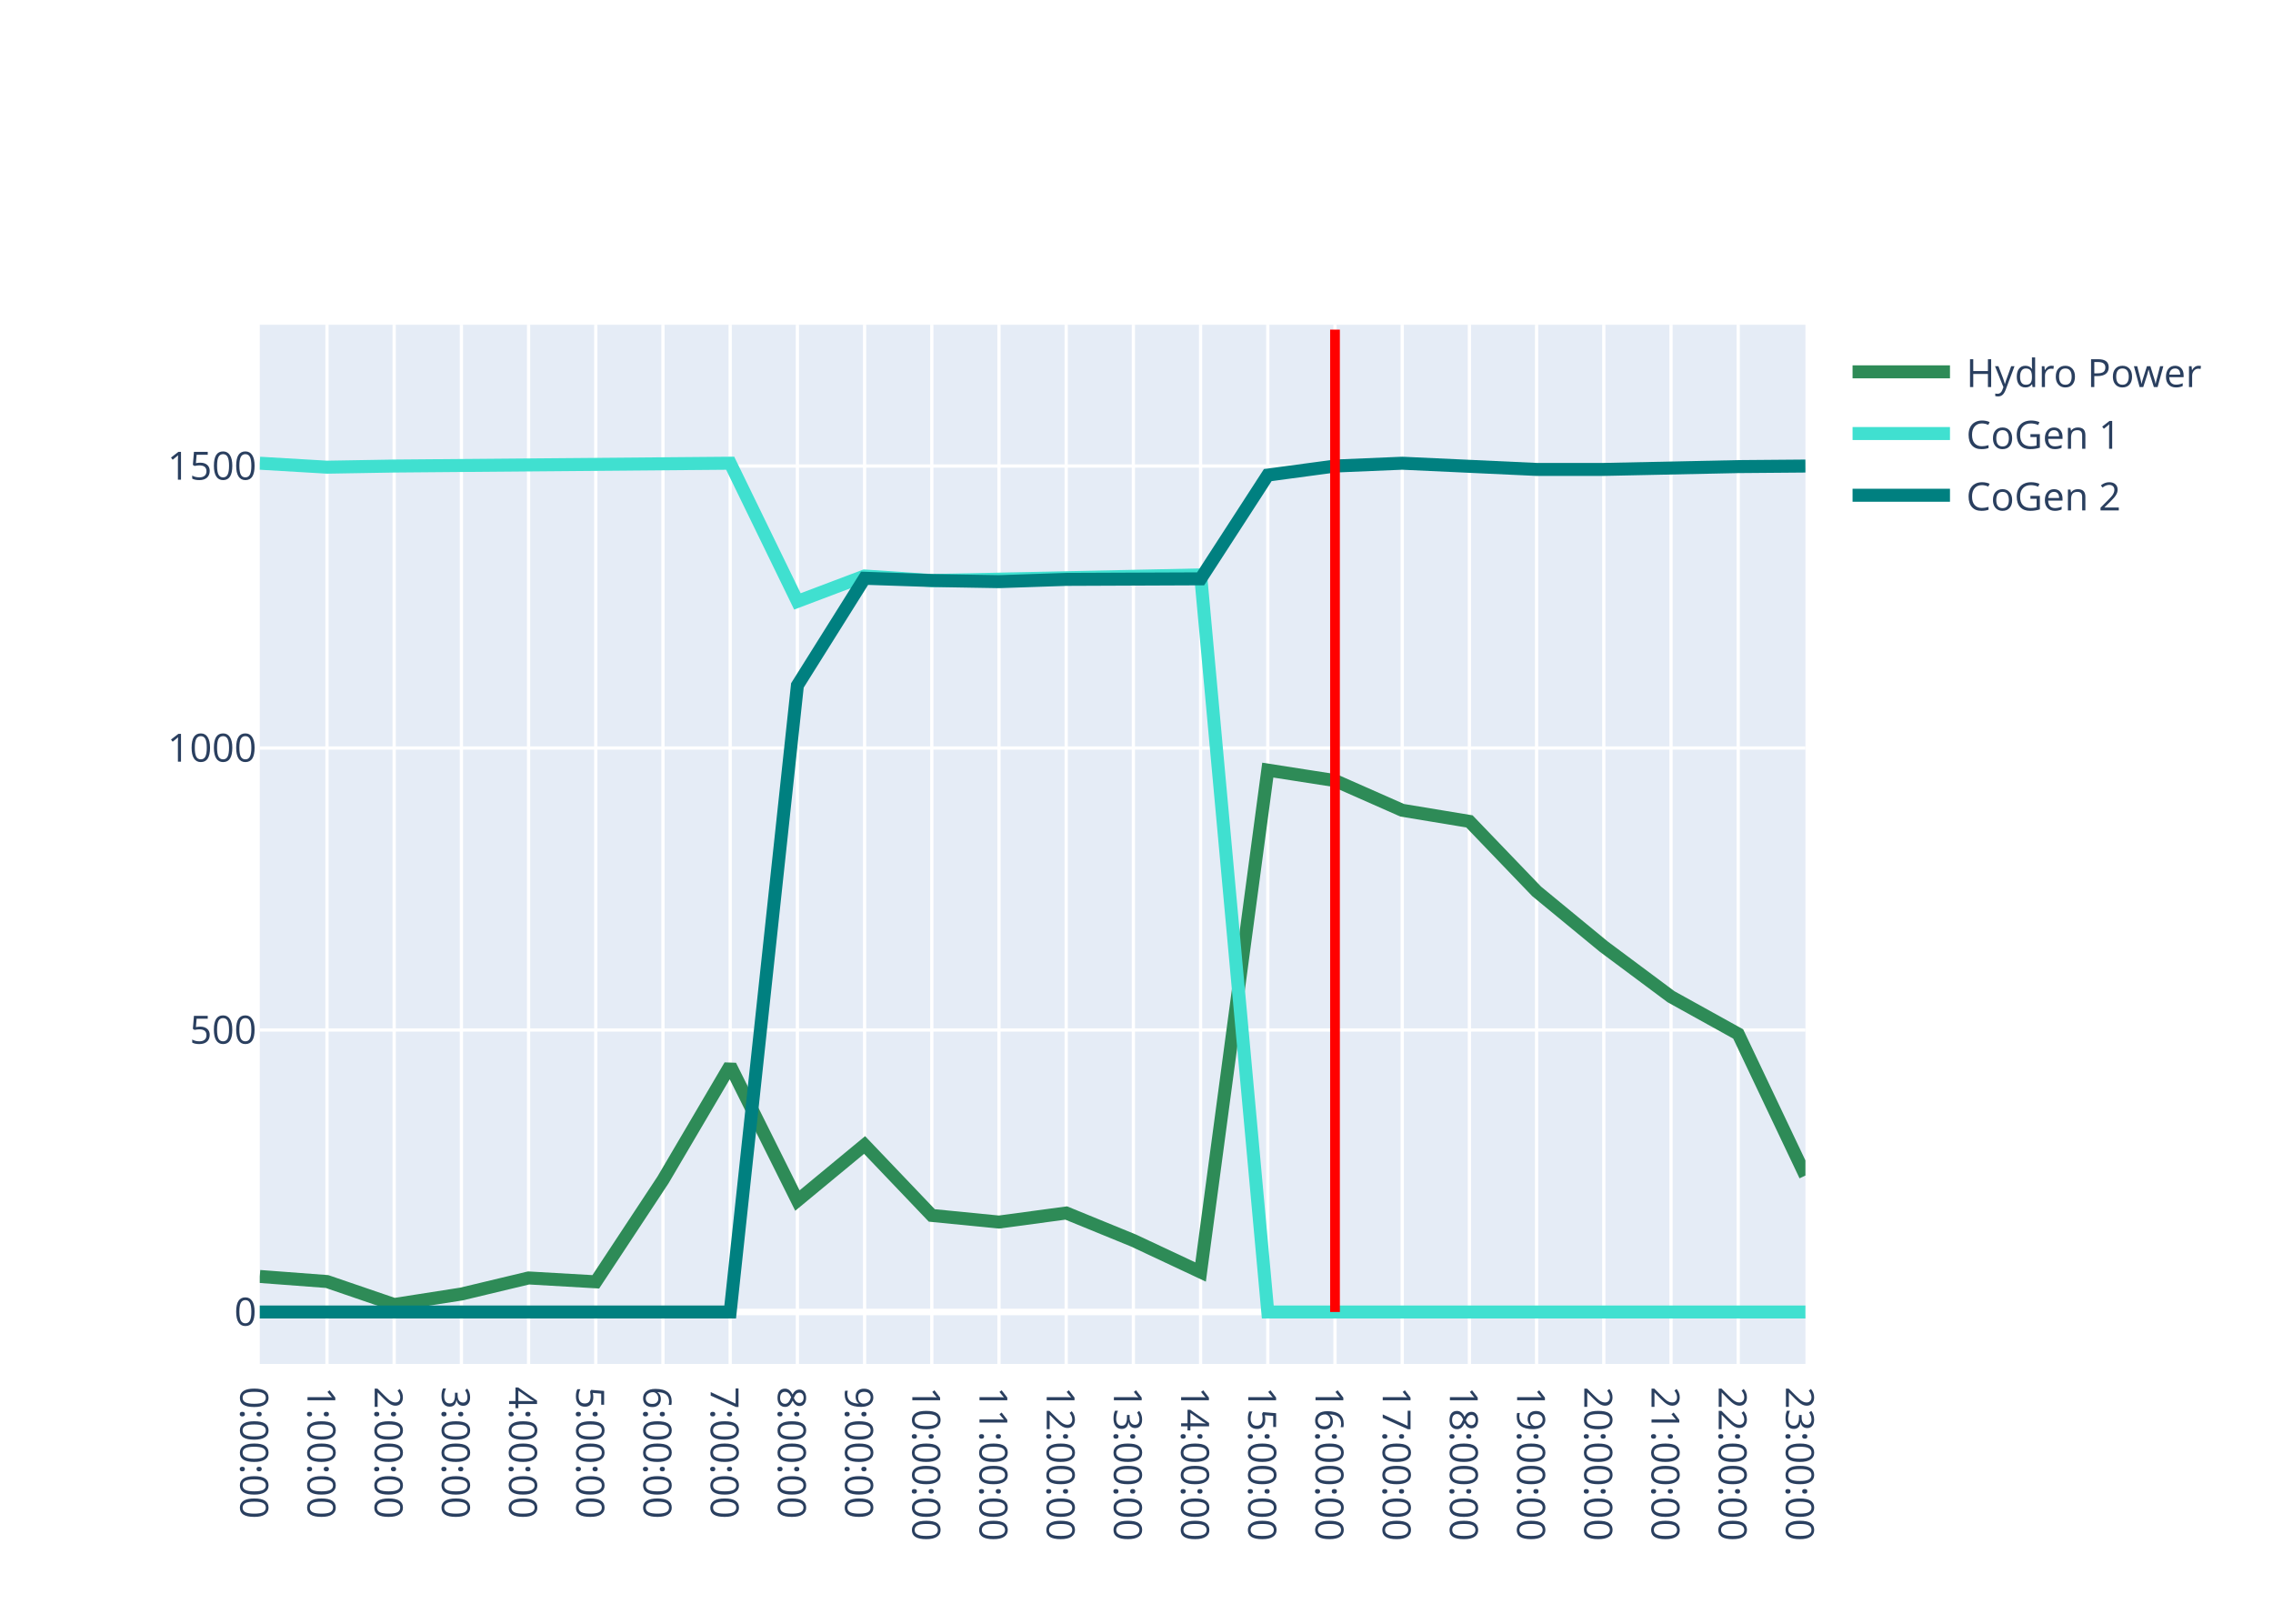
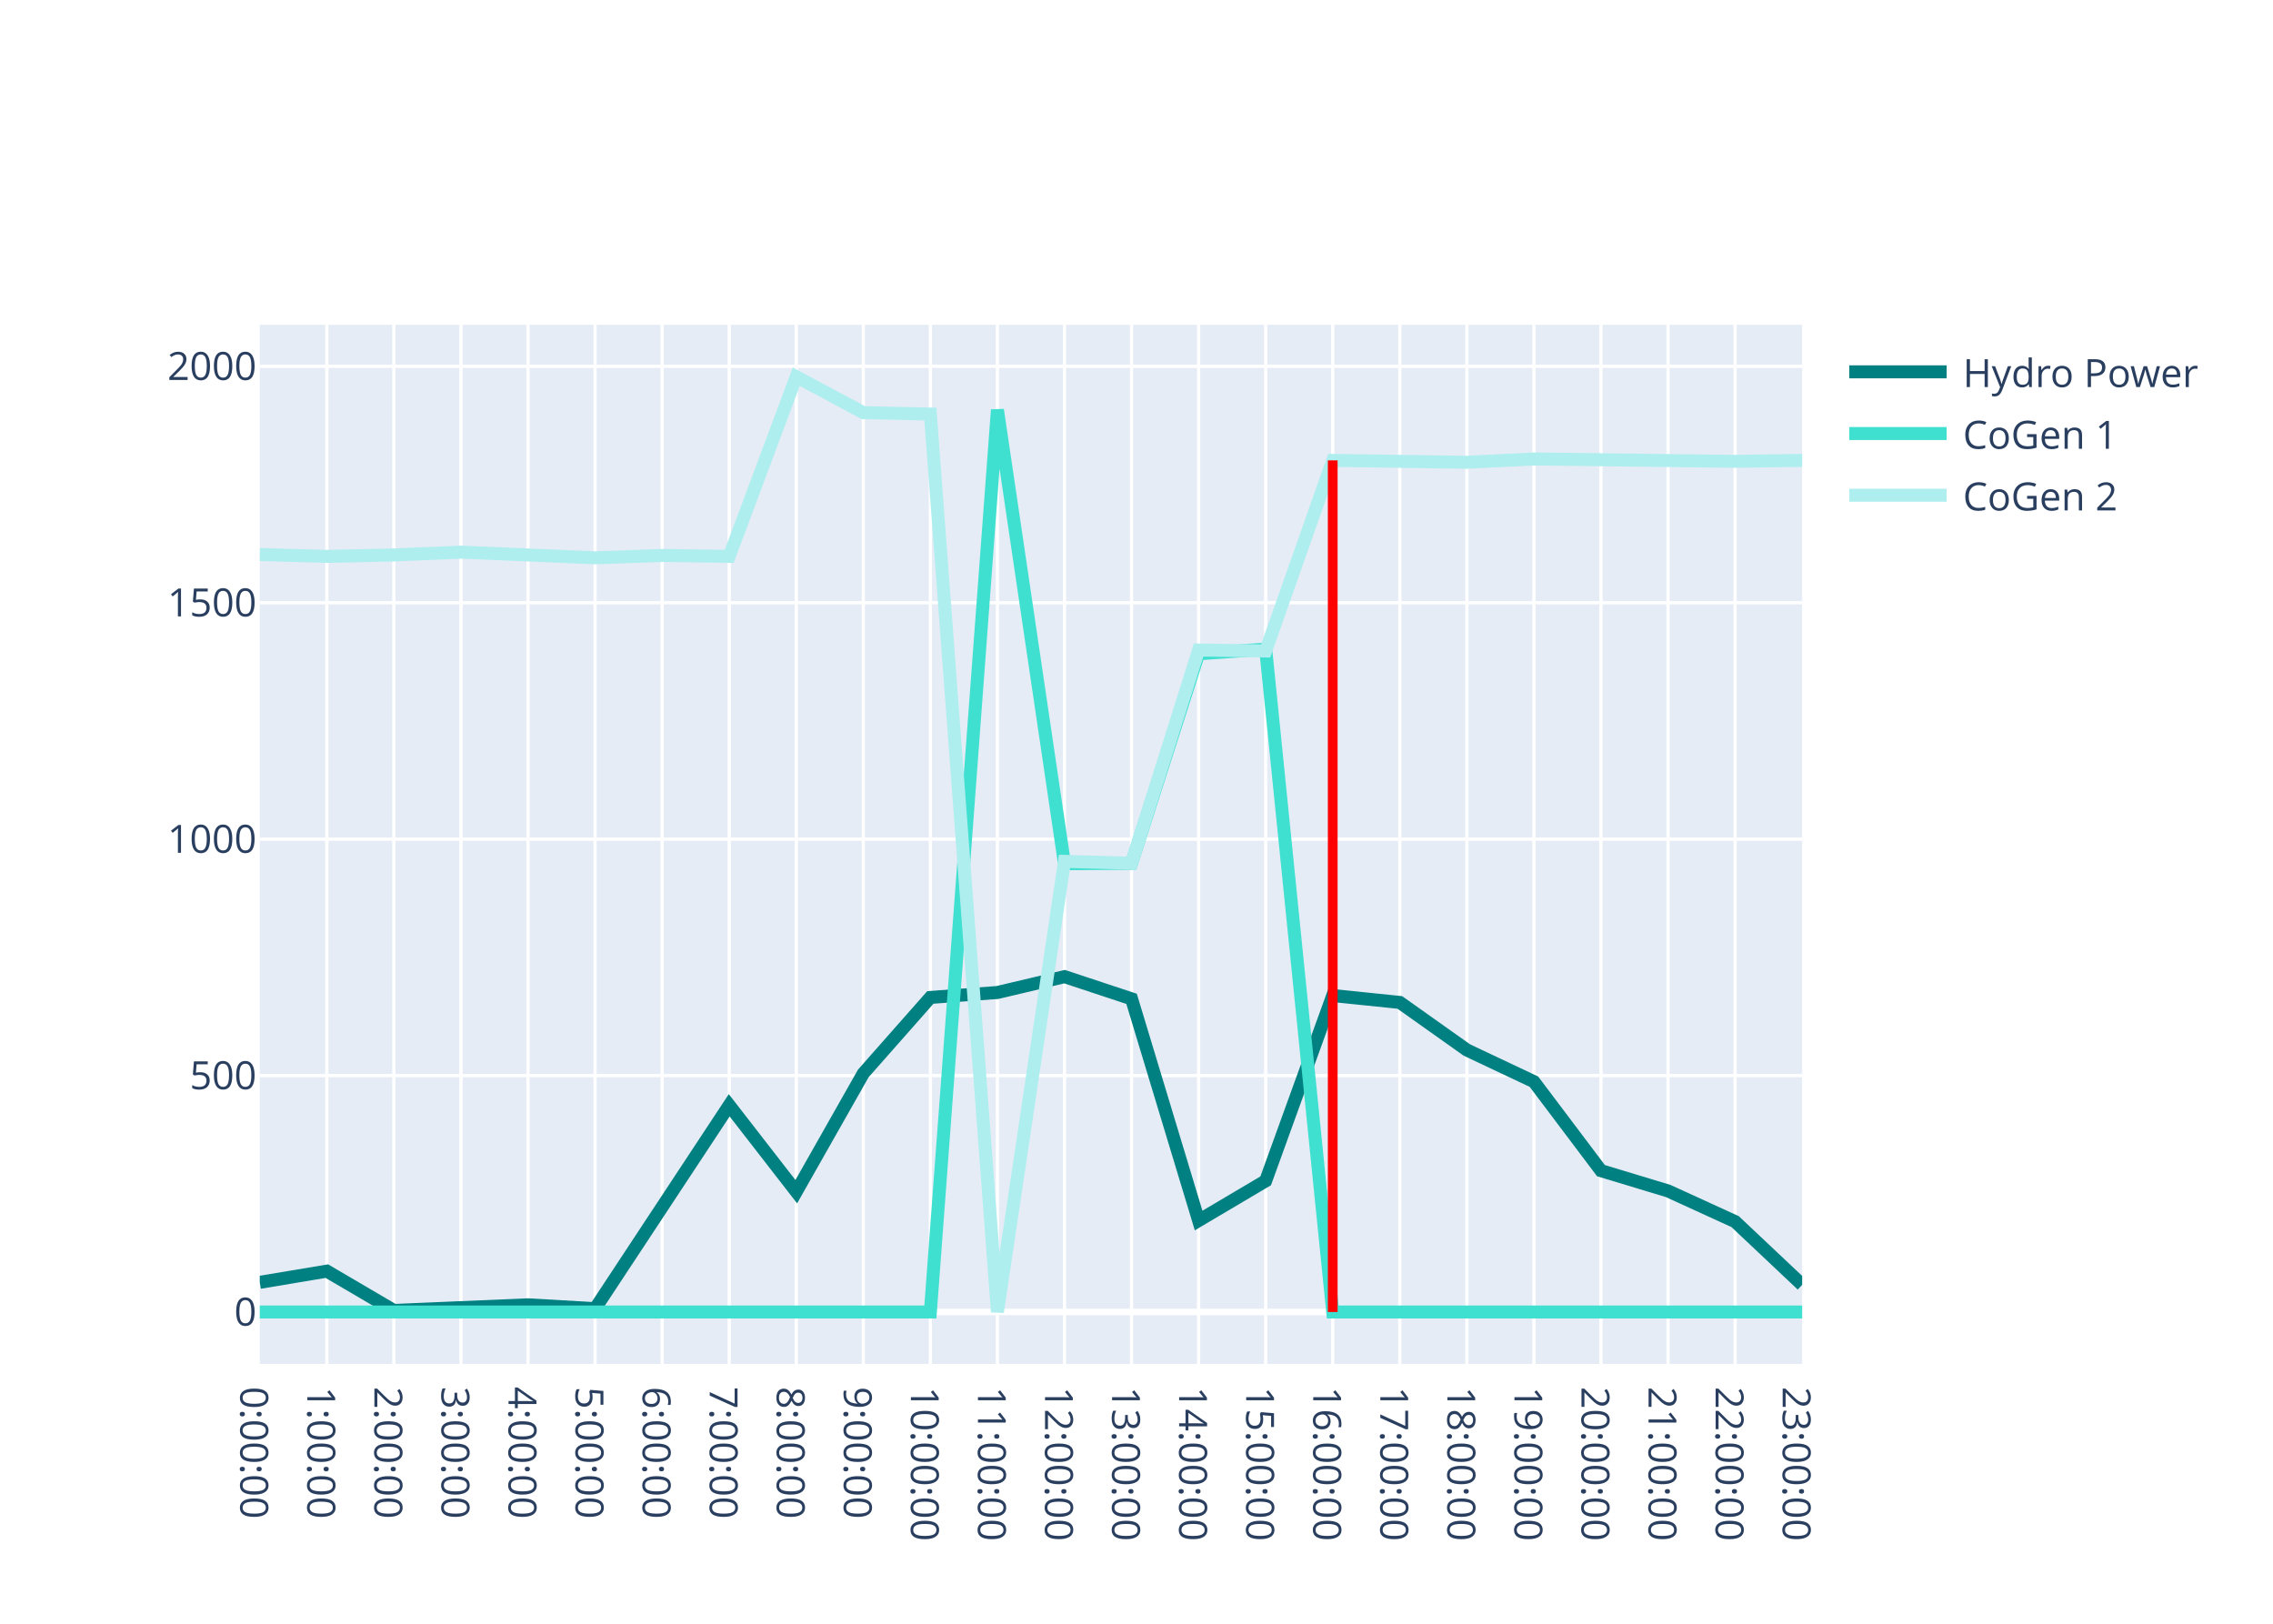
<svg xmlns="http://www.w3.org/2000/svg" class="main-svg" width="700" height="500" viewBox="0 0 700 500">
  <rect x="0" y="0" width="700" height="500" style="fill: rgb(255, 255, 255); fill-opacity: 1;" />
-   <defs id="defs-cd8dfb">
+   <defs id="defs-d3d6d8">
    <g class="clips">
-       <clipPath id="clipcd8dfbxyplot" class="plotclip">
-         <rect width="476" height="320" />
-       </clipPath>
-       <clipPath class="axesclip" id="clipcd8dfbx">
-         <rect x="80" y="0" width="476" height="500" />
-       </clipPath>
-       <clipPath class="axesclip" id="clipcd8dfby">
+       <clipPath id="clipd3d6d8xyplot" class="plotclip">
+         <rect width="475" height="320" />
+       </clipPath>
+       <clipPath class="axesclip" id="clipd3d6d8x">
+         <rect x="80" y="0" width="475" height="500" />
+       </clipPath>
+       <clipPath class="axesclip" id="clipd3d6d8y">
        <rect x="0" y="100" width="700" height="320" />
      </clipPath>
-       <clipPath class="axesclip" id="clipcd8dfbxy">
-         <rect x="80" y="100" width="476" height="320" />
+       <clipPath class="axesclip" id="clipd3d6d8xy">
+         <rect x="80" y="100" width="475" height="320" />
      </clipPath>
    </g>
    <g class="gradients" />
  </defs>
  <g class="bglayer">
-     <rect class="bg" x="80" y="100" width="476" height="320" style="fill: rgb(229, 236, 246); fill-opacity: 1; stroke-width: 0;" />
+     <rect class="bg" x="80" y="100" width="475" height="320" style="fill: rgb(229, 236, 246); fill-opacity: 1; stroke-width: 0;" />
  </g>
  <g class="layer-below">
    <g class="imagelayer" />
    <g class="shapelayer" />
  </g>
  <g class="cartesianlayer">
    <g class="subplot xy">
      <g class="layer-subplot">
        <g class="shapelayer" />
        <g class="imagelayer" />
      </g>
      <g class="gridlayer">
        <g class="x">
-           <path class="xgrid crisp" transform="translate(100.7,0)" d="M0,100v320" style="stroke: rgb(255, 255, 255); stroke-opacity: 1; stroke-width: 1px;" />
-           <path class="xgrid crisp" transform="translate(121.39,0)" d="M0,100v320" style="stroke: rgb(255, 255, 255); stroke-opacity: 1; stroke-width: 1px;" />
-           <path class="xgrid crisp" transform="translate(142.09,0)" d="M0,100v320" style="stroke: rgb(255, 255, 255); stroke-opacity: 1; stroke-width: 1px;" />
-           <path class="xgrid crisp" transform="translate(162.78,0)" d="M0,100v320" style="stroke: rgb(255, 255, 255); stroke-opacity: 1; stroke-width: 1px;" />
-           <path class="xgrid crisp" transform="translate(183.48,0)" d="M0,100v320" style="stroke: rgb(255, 255, 255); stroke-opacity: 1; stroke-width: 1px;" />
-           <path class="xgrid crisp" transform="translate(204.17,0)" d="M0,100v320" style="stroke: rgb(255, 255, 255); stroke-opacity: 1; stroke-width: 1px;" />
-           <path class="xgrid crisp" transform="translate(224.87,0)" d="M0,100v320" style="stroke: rgb(255, 255, 255); stroke-opacity: 1; stroke-width: 1px;" />
-           <path class="xgrid crisp" transform="translate(245.57,0)" d="M0,100v320" style="stroke: rgb(255, 255, 255); stroke-opacity: 1; stroke-width: 1px;" />
-           <path class="xgrid crisp" transform="translate(266.26,0)" d="M0,100v320" style="stroke: rgb(255, 255, 255); stroke-opacity: 1; stroke-width: 1px;" />
-           <path class="xgrid crisp" transform="translate(286.96,0)" d="M0,100v320" style="stroke: rgb(255, 255, 255); stroke-opacity: 1; stroke-width: 1px;" />
-           <path class="xgrid crisp" transform="translate(307.65,0)" d="M0,100v320" style="stroke: rgb(255, 255, 255); stroke-opacity: 1; stroke-width: 1px;" />
-           <path class="xgrid crisp" transform="translate(328.35,0)" d="M0,100v320" style="stroke: rgb(255, 255, 255); stroke-opacity: 1; stroke-width: 1px;" />
-           <path class="xgrid crisp" transform="translate(349.04,0)" d="M0,100v320" style="stroke: rgb(255, 255, 255); stroke-opacity: 1; stroke-width: 1px;" />
-           <path class="xgrid crisp" transform="translate(369.74,0)" d="M0,100v320" style="stroke: rgb(255, 255, 255); stroke-opacity: 1; stroke-width: 1px;" />
-           <path class="xgrid crisp" transform="translate(390.43,0)" d="M0,100v320" style="stroke: rgb(255, 255, 255); stroke-opacity: 1; stroke-width: 1px;" />
-           <path class="xgrid crisp" transform="translate(411.13,0)" d="M0,100v320" style="stroke: rgb(255, 255, 255); stroke-opacity: 1; stroke-width: 1px;" />
-           <path class="xgrid crisp" transform="translate(431.83,0)" d="M0,100v320" style="stroke: rgb(255, 255, 255); stroke-opacity: 1; stroke-width: 1px;" />
-           <path class="xgrid crisp" transform="translate(452.52,0)" d="M0,100v320" style="stroke: rgb(255, 255, 255); stroke-opacity: 1; stroke-width: 1px;" />
-           <path class="xgrid crisp" transform="translate(473.22,0)" d="M0,100v320" style="stroke: rgb(255, 255, 255); stroke-opacity: 1; stroke-width: 1px;" />
-           <path class="xgrid crisp" transform="translate(493.91,0)" d="M0,100v320" style="stroke: rgb(255, 255, 255); stroke-opacity: 1; stroke-width: 1px;" />
-           <path class="xgrid crisp" transform="translate(514.61,0)" d="M0,100v320" style="stroke: rgb(255, 255, 255); stroke-opacity: 1; stroke-width: 1px;" />
-           <path class="xgrid crisp" transform="translate(535.3,0)" d="M0,100v320" style="stroke: rgb(255, 255, 255); stroke-opacity: 1; stroke-width: 1px;" />
+           <path class="xgrid crisp" transform="translate(100.65,0)" d="M0,100v320" style="stroke: rgb(255, 255, 255); stroke-opacity: 1; stroke-width: 1px;" />
+           <path class="xgrid crisp" transform="translate(121.3,0)" d="M0,100v320" style="stroke: rgb(255, 255, 255); stroke-opacity: 1; stroke-width: 1px;" />
+           <path class="xgrid crisp" transform="translate(141.96,0)" d="M0,100v320" style="stroke: rgb(255, 255, 255); stroke-opacity: 1; stroke-width: 1px;" />
+           <path class="xgrid crisp" transform="translate(162.61,0)" d="M0,100v320" style="stroke: rgb(255, 255, 255); stroke-opacity: 1; stroke-width: 1px;" />
+           <path class="xgrid crisp" transform="translate(183.26,0)" d="M0,100v320" style="stroke: rgb(255, 255, 255); stroke-opacity: 1; stroke-width: 1px;" />
+           <path class="xgrid crisp" transform="translate(203.91,0)" d="M0,100v320" style="stroke: rgb(255, 255, 255); stroke-opacity: 1; stroke-width: 1px;" />
+           <path class="xgrid crisp" transform="translate(224.57,0)" d="M0,100v320" style="stroke: rgb(255, 255, 255); stroke-opacity: 1; stroke-width: 1px;" />
+           <path class="xgrid crisp" transform="translate(245.22,0)" d="M0,100v320" style="stroke: rgb(255, 255, 255); stroke-opacity: 1; stroke-width: 1px;" />
+           <path class="xgrid crisp" transform="translate(265.87,0)" d="M0,100v320" style="stroke: rgb(255, 255, 255); stroke-opacity: 1; stroke-width: 1px;" />
+           <path class="xgrid crisp" transform="translate(286.52,0)" d="M0,100v320" style="stroke: rgb(255, 255, 255); stroke-opacity: 1; stroke-width: 1px;" />
+           <path class="xgrid crisp" transform="translate(307.17,0)" d="M0,100v320" style="stroke: rgb(255, 255, 255); stroke-opacity: 1; stroke-width: 1px;" />
+           <path class="xgrid crisp" transform="translate(327.83,0)" d="M0,100v320" style="stroke: rgb(255, 255, 255); stroke-opacity: 1; stroke-width: 1px;" />
+           <path class="xgrid crisp" transform="translate(348.48,0)" d="M0,100v320" style="stroke: rgb(255, 255, 255); stroke-opacity: 1; stroke-width: 1px;" />
+           <path class="xgrid crisp" transform="translate(369.13,0)" d="M0,100v320" style="stroke: rgb(255, 255, 255); stroke-opacity: 1; stroke-width: 1px;" />
+           <path class="xgrid crisp" transform="translate(389.78,0)" d="M0,100v320" style="stroke: rgb(255, 255, 255); stroke-opacity: 1; stroke-width: 1px;" />
+           <path class="xgrid crisp" transform="translate(410.43,0)" d="M0,100v320" style="stroke: rgb(255, 255, 255); stroke-opacity: 1; stroke-width: 1px;" />
+           <path class="xgrid crisp" transform="translate(431.09,0)" d="M0,100v320" style="stroke: rgb(255, 255, 255); stroke-opacity: 1; stroke-width: 1px;" />
+           <path class="xgrid crisp" transform="translate(451.74,0)" d="M0,100v320" style="stroke: rgb(255, 255, 255); stroke-opacity: 1; stroke-width: 1px;" />
+           <path class="xgrid crisp" transform="translate(472.39,0)" d="M0,100v320" style="stroke: rgb(255, 255, 255); stroke-opacity: 1; stroke-width: 1px;" />
+           <path class="xgrid crisp" transform="translate(493.04,0)" d="M0,100v320" style="stroke: rgb(255, 255, 255); stroke-opacity: 1; stroke-width: 1px;" />
+           <path class="xgrid crisp" transform="translate(513.7,0)" d="M0,100v320" style="stroke: rgb(255, 255, 255); stroke-opacity: 1; stroke-width: 1px;" />
+           <path class="xgrid crisp" transform="translate(534.35,0)" d="M0,100v320" style="stroke: rgb(255, 255, 255); stroke-opacity: 1; stroke-width: 1px;" />
        </g>
        <g class="y">
-           <path class="ygrid crisp" transform="translate(0,317.17)" d="M80,0h476" style="stroke: rgb(255, 255, 255); stroke-opacity: 1; stroke-width: 1px;" />
-           <path class="ygrid crisp" transform="translate(0,230.34)" d="M80,0h476" style="stroke: rgb(255, 255, 255); stroke-opacity: 1; stroke-width: 1px;" />
-           <path class="ygrid crisp" transform="translate(0,143.51)" d="M80,0h476" style="stroke: rgb(255, 255, 255); stroke-opacity: 1; stroke-width: 1px;" />
+           <path class="ygrid crisp" transform="translate(0,331.2)" d="M80,0h475" style="stroke: rgb(255, 255, 255); stroke-opacity: 1; stroke-width: 1px;" />
+           <path class="ygrid crisp" transform="translate(0,258.4)" d="M80,0h475" style="stroke: rgb(255, 255, 255); stroke-opacity: 1; stroke-width: 1px;" />
+           <path class="ygrid crisp" transform="translate(0,185.6)" d="M80,0h475" style="stroke: rgb(255, 255, 255); stroke-opacity: 1; stroke-width: 1px;" />
+           <path class="ygrid crisp" transform="translate(0,112.8)" d="M80,0h475" style="stroke: rgb(255, 255, 255); stroke-opacity: 1; stroke-width: 1px;" />
        </g>
      </g>
      <g class="zerolinelayer">
-         <path class="yzl zl crisp" transform="translate(0,404)" d="M80,0h476" style="stroke: rgb(255, 255, 255); stroke-opacity: 1; stroke-width: 2px;" />
+         <path class="yzl zl crisp" transform="translate(0,404)" d="M80,0h475" style="stroke: rgb(255, 255, 255); stroke-opacity: 1; stroke-width: 2px;" />
      </g>
      <path class="xlines-below" />
      <path class="ylines-below" />
      <g class="overlines-below" />
      <g class="xaxislayer-below" />
      <g class="yaxislayer-below" />
      <g class="overaxes-below" />
-       <g class="plot" transform="translate(80, 100)" clip-path="url('#clipcd8dfbxyplot')">
+       <g class="plot" transform="translate(80, 100)" clip-path="url('#clipd3d6d8xyplot')">
        <g class="scatterlayer mlayer">
-           <g class="trace scatter tracea07fec" style="stroke-miterlimit: 2; opacity: 1;">
+           <g class="trace scatter trace5c7466" style="stroke-miterlimit: 2; opacity: 1;">
            <g class="fills" />
            <g class="errorbars" />
            <g class="lines">
-               <path class="js-line" d="M0,293.06L20.7,294.62L41.39,301.7L62.09,298.47L82.78,293.52L103.48,294.71L124.17,263.35L144.87,228.15L165.57,269.69L186.26,252.58L206.96,274.27L227.65,276.31L248.35,273.52L269.04,281.98L289.74,291.69L310.43,137.14L331.13,140.37L351.83,149.51L372.52,152.93L393.22,174.47L413.91,191.5L434.61,206.92L455.3,218.39L476,261.99" style="vector-effect: non-scaling-stroke; fill: none; stroke: rgb(46, 139, 87); stroke-opacity: 1; stroke-width: 4px; opacity: 1;" />
+               <path class="js-line" d="M0,294.87L20.65,291.42L41.3,303.53L82.61,301.79L103.26,302.98L144.57,240.35L165.22,266.96L185.87,230.53L206.52,207.14L227.17,205.62L247.83,200.74L268.48,207.57L289.13,275.84L309.78,263.62L330.43,206.56L351.09,208.68L371.74,223.33L392.39,233.08L413.04,260.48L433.7,266.73L454.35,276.17L475,295.64" style="vector-effect: non-scaling-stroke; fill: none; stroke: rgb(0, 128, 128); stroke-opacity: 1; stroke-width: 4px; opacity: 1;" />
            </g>
            <g class="points" />
            <g class="text" />
          </g>
-           <g class="trace scatter traceba1995" style="stroke-miterlimit: 2; opacity: 1;">
+           <g class="trace scatter trace7ccdd1" style="stroke-miterlimit: 2; opacity: 1;">
            <g class="fills" />
            <g class="errorbars" />
            <g class="lines">
-               <path class="js-line" d="M0,42.64L20.7,43.86L41.39,43.51L144.87,42.64L165.57,85.19L186.26,77.37L206.96,78.76L289.74,77.03L310.43,304L476,304" style="vector-effect: non-scaling-stroke; fill: none; stroke: rgb(64, 224, 208); stroke-opacity: 1; stroke-width: 4px; opacity: 1;" />
+               <path class="js-line" d="M0,304L206.52,304L227.17,26.19L247.83,165.97L268.48,165.82L289.13,101.32L309.78,99.87L330.43,304L351.09,304L475,304" style="vector-effect: non-scaling-stroke; fill: none; stroke: rgb(64, 224, 208); stroke-opacity: 1; stroke-width: 4px; opacity: 1;" />
            </g>
            <g class="points" />
            <g class="text" />
          </g>
-           <g class="trace scatter trace275a37" style="stroke-miterlimit: 2; opacity: 1;">
+           <g class="trace scatter tracef30560" style="stroke-miterlimit: 2; opacity: 1;">
            <g class="fills" />
            <g class="errorbars" />
            <g class="lines">
-               <path class="js-line" d="M0,304L144.87,304L165.57,111.06L186.26,78.07L206.96,78.76L227.65,79.11L248.35,78.41L289.74,78.24L310.43,46.29L331.13,43.51L351.83,42.64L393.22,44.55L413.91,44.55L455.3,43.68L476,43.51" style="vector-effect: non-scaling-stroke; fill: none; stroke: rgb(0, 128, 128); stroke-opacity: 1; stroke-width: 4px; opacity: 1;" />
+               <path class="js-line" d="M0,70.75L20.65,71.33L41.3,70.89L61.96,70.02L82.61,70.89L103.26,71.77L123.91,71.04L144.57,71.33L165.22,16L185.87,27.07L206.52,27.5L227.17,304L247.83,165.24L268.48,165.82L289.13,100.16L309.78,100.45L330.43,41.77L371.74,42.35L392.39,41.33L454.35,42.06L475,41.77" style="vector-effect: non-scaling-stroke; fill: none; stroke: rgb(175, 238, 238); stroke-opacity: 1; stroke-width: 4px; opacity: 1;" />
            </g>
            <g class="points" />
            <g class="text" />
          </g>
        </g>
      </g>
      <g class="overplot" />
      <path class="xlines-above crisp" d="M0,0" style="fill: none;" />
      <path class="ylines-above crisp" d="M0,0" style="fill: none;" />
      <g class="overlines-above" />
      <g class="xaxislayer-above">
        <g class="xtick">
          <text text-anchor="start" x="0" y="433" transform="translate(80,0) rotate(90,0,427)" style="font-family: 'Open Sans', verdana, arial, sans-serif; font-size: 12px; fill: rgb(42, 63, 95); fill-opacity: 1; white-space: pre;">0:00:00</text>
        </g>
        <g class="xtick">
-           <text text-anchor="start" x="0" y="433" transform="translate(100.7,0) rotate(90,0,427)" style="font-family: 'Open Sans', verdana, arial, sans-serif; font-size: 12px; fill: rgb(42, 63, 95); fill-opacity: 1; white-space: pre;">1:00:00</text>
-         </g>
-         <g class="xtick">
-           <text text-anchor="start" x="0" y="433" transform="translate(121.39,0) rotate(90,0,427)" style="font-family: 'Open Sans', verdana, arial, sans-serif; font-size: 12px; fill: rgb(42, 63, 95); fill-opacity: 1; white-space: pre;">2:00:00</text>
-         </g>
-         <g class="xtick">
-           <text text-anchor="start" x="0" y="433" transform="translate(142.09,0) rotate(90,0,427)" style="font-family: 'Open Sans', verdana, arial, sans-serif; font-size: 12px; fill: rgb(42, 63, 95); fill-opacity: 1; white-space: pre;">3:00:00</text>
-         </g>
-         <g class="xtick">
-           <text text-anchor="start" x="0" y="433" transform="translate(162.78,0) rotate(90,0,427)" style="font-family: 'Open Sans', verdana, arial, sans-serif; font-size: 12px; fill: rgb(42, 63, 95); fill-opacity: 1; white-space: pre;">4:00:00</text>
-         </g>
-         <g class="xtick">
-           <text text-anchor="start" x="0" y="433" transform="translate(183.48,0) rotate(90,0,427)" style="font-family: 'Open Sans', verdana, arial, sans-serif; font-size: 12px; fill: rgb(42, 63, 95); fill-opacity: 1; white-space: pre;">5:00:00</text>
-         </g>
-         <g class="xtick">
-           <text text-anchor="start" x="0" y="433" transform="translate(204.17,0) rotate(90,0,427)" style="font-family: 'Open Sans', verdana, arial, sans-serif; font-size: 12px; fill: rgb(42, 63, 95); fill-opacity: 1; white-space: pre;">6:00:00</text>
-         </g>
-         <g class="xtick">
-           <text text-anchor="start" x="0" y="433" transform="translate(224.87,0) rotate(90,0,427)" style="font-family: 'Open Sans', verdana, arial, sans-serif; font-size: 12px; fill: rgb(42, 63, 95); fill-opacity: 1; white-space: pre;">7:00:00</text>
-         </g>
-         <g class="xtick">
-           <text text-anchor="start" x="0" y="433" transform="translate(245.57,0) rotate(90,0,427)" style="font-family: 'Open Sans', verdana, arial, sans-serif; font-size: 12px; fill: rgb(42, 63, 95); fill-opacity: 1; white-space: pre;">8:00:00</text>
-         </g>
-         <g class="xtick">
-           <text text-anchor="start" x="0" y="433" transform="translate(266.26,0) rotate(90,0,427)" style="font-family: 'Open Sans', verdana, arial, sans-serif; font-size: 12px; fill: rgb(42, 63, 95); fill-opacity: 1; white-space: pre;">9:00:00</text>
-         </g>
-         <g class="xtick">
-           <text text-anchor="start" x="0" y="433" transform="translate(286.96,0) rotate(90,0,427)" style="font-family: 'Open Sans', verdana, arial, sans-serif; font-size: 12px; fill: rgb(42, 63, 95); fill-opacity: 1; white-space: pre;">10:00:00</text>
-         </g>
-         <g class="xtick">
-           <text text-anchor="start" x="0" y="433" transform="translate(307.65,0) rotate(90,0,427)" style="font-family: 'Open Sans', verdana, arial, sans-serif; font-size: 12px; fill: rgb(42, 63, 95); fill-opacity: 1; white-space: pre;">11:00:00</text>
-         </g>
-         <g class="xtick">
-           <text text-anchor="start" x="0" y="433" transform="translate(328.35,0) rotate(90,0,427)" style="font-family: 'Open Sans', verdana, arial, sans-serif; font-size: 12px; fill: rgb(42, 63, 95); fill-opacity: 1; white-space: pre;">12:00:00</text>
-         </g>
-         <g class="xtick">
-           <text text-anchor="start" x="0" y="433" transform="translate(349.04,0) rotate(90,0,427)" style="font-family: 'Open Sans', verdana, arial, sans-serif; font-size: 12px; fill: rgb(42, 63, 95); fill-opacity: 1; white-space: pre;">13:00:00</text>
-         </g>
-         <g class="xtick">
-           <text text-anchor="start" x="0" y="433" transform="translate(369.74,0) rotate(90,0,427)" style="font-family: 'Open Sans', verdana, arial, sans-serif; font-size: 12px; fill: rgb(42, 63, 95); fill-opacity: 1; white-space: pre;">14:00:00</text>
-         </g>
-         <g class="xtick">
-           <text text-anchor="start" x="0" y="433" transform="translate(390.43,0) rotate(90,0,427)" style="font-family: 'Open Sans', verdana, arial, sans-serif; font-size: 12px; fill: rgb(42, 63, 95); fill-opacity: 1; white-space: pre;">15:00:00</text>
-         </g>
-         <g class="xtick">
-           <text text-anchor="start" x="0" y="433" transform="translate(411.13,0) rotate(90,0,427)" style="font-family: 'Open Sans', verdana, arial, sans-serif; font-size: 12px; fill: rgb(42, 63, 95); fill-opacity: 1; white-space: pre;">16:00:00</text>
-         </g>
-         <g class="xtick">
-           <text text-anchor="start" x="0" y="433" transform="translate(431.83,0) rotate(90,0,427)" style="font-family: 'Open Sans', verdana, arial, sans-serif; font-size: 12px; fill: rgb(42, 63, 95); fill-opacity: 1; white-space: pre;">17:00:00</text>
-         </g>
-         <g class="xtick">
-           <text text-anchor="start" x="0" y="433" transform="translate(452.52,0) rotate(90,0,427)" style="font-family: 'Open Sans', verdana, arial, sans-serif; font-size: 12px; fill: rgb(42, 63, 95); fill-opacity: 1; white-space: pre;">18:00:00</text>
-         </g>
-         <g class="xtick">
-           <text text-anchor="start" x="0" y="433" transform="translate(473.22,0) rotate(90,0,427)" style="font-family: 'Open Sans', verdana, arial, sans-serif; font-size: 12px; fill: rgb(42, 63, 95); fill-opacity: 1; white-space: pre;">19:00:00</text>
-         </g>
-         <g class="xtick">
-           <text text-anchor="start" x="0" y="433" transform="translate(493.91,0) rotate(90,0,427)" style="font-family: 'Open Sans', verdana, arial, sans-serif; font-size: 12px; fill: rgb(42, 63, 95); fill-opacity: 1; white-space: pre;">20:00:00</text>
-         </g>
-         <g class="xtick">
-           <text text-anchor="start" x="0" y="433" transform="translate(514.61,0) rotate(90,0,427)" style="font-family: 'Open Sans', verdana, arial, sans-serif; font-size: 12px; fill: rgb(42, 63, 95); fill-opacity: 1; white-space: pre;">21:00:00</text>
-         </g>
-         <g class="xtick">
-           <text text-anchor="start" x="0" y="433" transform="translate(535.3,0) rotate(90,0,427)" style="font-family: 'Open Sans', verdana, arial, sans-serif; font-size: 12px; fill: rgb(42, 63, 95); fill-opacity: 1; white-space: pre;">22:00:00</text>
-         </g>
-         <g class="xtick">
-           <text text-anchor="start" x="0" y="433" transform="translate(556,0) rotate(90,0,427)" style="font-family: 'Open Sans', verdana, arial, sans-serif; font-size: 12px; fill: rgb(42, 63, 95); fill-opacity: 1; white-space: pre;">23:00:00</text>
+           <text text-anchor="start" x="0" y="433" transform="translate(100.65,0) rotate(90,0,427)" style="font-family: 'Open Sans', verdana, arial, sans-serif; font-size: 12px; fill: rgb(42, 63, 95); fill-opacity: 1; white-space: pre;">1:00:00</text>
+         </g>
+         <g class="xtick">
+           <text text-anchor="start" x="0" y="433" transform="translate(121.3,0) rotate(90,0,427)" style="font-family: 'Open Sans', verdana, arial, sans-serif; font-size: 12px; fill: rgb(42, 63, 95); fill-opacity: 1; white-space: pre;">2:00:00</text>
+         </g>
+         <g class="xtick">
+           <text text-anchor="start" x="0" y="433" transform="translate(141.96,0) rotate(90,0,427)" style="font-family: 'Open Sans', verdana, arial, sans-serif; font-size: 12px; fill: rgb(42, 63, 95); fill-opacity: 1; white-space: pre;">3:00:00</text>
+         </g>
+         <g class="xtick">
+           <text text-anchor="start" x="0" y="433" transform="translate(162.61,0) rotate(90,0,427)" style="font-family: 'Open Sans', verdana, arial, sans-serif; font-size: 12px; fill: rgb(42, 63, 95); fill-opacity: 1; white-space: pre;">4:00:00</text>
+         </g>
+         <g class="xtick">
+           <text text-anchor="start" x="0" y="433" transform="translate(183.26,0) rotate(90,0,427)" style="font-family: 'Open Sans', verdana, arial, sans-serif; font-size: 12px; fill: rgb(42, 63, 95); fill-opacity: 1; white-space: pre;">5:00:00</text>
+         </g>
+         <g class="xtick">
+           <text text-anchor="start" x="0" y="433" transform="translate(203.91,0) rotate(90,0,427)" style="font-family: 'Open Sans', verdana, arial, sans-serif; font-size: 12px; fill: rgb(42, 63, 95); fill-opacity: 1; white-space: pre;">6:00:00</text>
+         </g>
+         <g class="xtick">
+           <text text-anchor="start" x="0" y="433" transform="translate(224.57,0) rotate(90,0,427)" style="font-family: 'Open Sans', verdana, arial, sans-serif; font-size: 12px; fill: rgb(42, 63, 95); fill-opacity: 1; white-space: pre;">7:00:00</text>
+         </g>
+         <g class="xtick">
+           <text text-anchor="start" x="0" y="433" transform="translate(245.22,0) rotate(90,0,427)" style="font-family: 'Open Sans', verdana, arial, sans-serif; font-size: 12px; fill: rgb(42, 63, 95); fill-opacity: 1; white-space: pre;">8:00:00</text>
+         </g>
+         <g class="xtick">
+           <text text-anchor="start" x="0" y="433" transform="translate(265.87,0) rotate(90,0,427)" style="font-family: 'Open Sans', verdana, arial, sans-serif; font-size: 12px; fill: rgb(42, 63, 95); fill-opacity: 1; white-space: pre;">9:00:00</text>
+         </g>
+         <g class="xtick">
+           <text text-anchor="start" x="0" y="433" transform="translate(286.52,0) rotate(90,0,427)" style="font-family: 'Open Sans', verdana, arial, sans-serif; font-size: 12px; fill: rgb(42, 63, 95); fill-opacity: 1; white-space: pre;">10:00:00</text>
+         </g>
+         <g class="xtick">
+           <text text-anchor="start" x="0" y="433" transform="translate(307.17,0) rotate(90,0,427)" style="font-family: 'Open Sans', verdana, arial, sans-serif; font-size: 12px; fill: rgb(42, 63, 95); fill-opacity: 1; white-space: pre;">11:00:00</text>
+         </g>
+         <g class="xtick">
+           <text text-anchor="start" x="0" y="433" transform="translate(327.83,0) rotate(90,0,427)" style="font-family: 'Open Sans', verdana, arial, sans-serif; font-size: 12px; fill: rgb(42, 63, 95); fill-opacity: 1; white-space: pre;">12:00:00</text>
+         </g>
+         <g class="xtick">
+           <text text-anchor="start" x="0" y="433" transform="translate(348.48,0) rotate(90,0,427)" style="font-family: 'Open Sans', verdana, arial, sans-serif; font-size: 12px; fill: rgb(42, 63, 95); fill-opacity: 1; white-space: pre;">13:00:00</text>
+         </g>
+         <g class="xtick">
+           <text text-anchor="start" x="0" y="433" transform="translate(369.13,0) rotate(90,0,427)" style="font-family: 'Open Sans', verdana, arial, sans-serif; font-size: 12px; fill: rgb(42, 63, 95); fill-opacity: 1; white-space: pre;">14:00:00</text>
+         </g>
+         <g class="xtick">
+           <text text-anchor="start" x="0" y="433" transform="translate(389.78,0) rotate(90,0,427)" style="font-family: 'Open Sans', verdana, arial, sans-serif; font-size: 12px; fill: rgb(42, 63, 95); fill-opacity: 1; white-space: pre;">15:00:00</text>
+         </g>
+         <g class="xtick">
+           <text text-anchor="start" x="0" y="433" transform="translate(410.43,0) rotate(90,0,427)" style="font-family: 'Open Sans', verdana, arial, sans-serif; font-size: 12px; fill: rgb(42, 63, 95); fill-opacity: 1; white-space: pre;">16:00:00</text>
+         </g>
+         <g class="xtick">
+           <text text-anchor="start" x="0" y="433" transform="translate(431.09,0) rotate(90,0,427)" style="font-family: 'Open Sans', verdana, arial, sans-serif; font-size: 12px; fill: rgb(42, 63, 95); fill-opacity: 1; white-space: pre;">17:00:00</text>
+         </g>
+         <g class="xtick">
+           <text text-anchor="start" x="0" y="433" transform="translate(451.74,0) rotate(90,0,427)" style="font-family: 'Open Sans', verdana, arial, sans-serif; font-size: 12px; fill: rgb(42, 63, 95); fill-opacity: 1; white-space: pre;">18:00:00</text>
+         </g>
+         <g class="xtick">
+           <text text-anchor="start" x="0" y="433" transform="translate(472.39,0) rotate(90,0,427)" style="font-family: 'Open Sans', verdana, arial, sans-serif; font-size: 12px; fill: rgb(42, 63, 95); fill-opacity: 1; white-space: pre;">19:00:00</text>
+         </g>
+         <g class="xtick">
+           <text text-anchor="start" x="0" y="433" transform="translate(493.04,0) rotate(90,0,427)" style="font-family: 'Open Sans', verdana, arial, sans-serif; font-size: 12px; fill: rgb(42, 63, 95); fill-opacity: 1; white-space: pre;">20:00:00</text>
+         </g>
+         <g class="xtick">
+           <text text-anchor="start" x="0" y="433" transform="translate(513.7,0) rotate(90,0,427)" style="font-family: 'Open Sans', verdana, arial, sans-serif; font-size: 12px; fill: rgb(42, 63, 95); fill-opacity: 1; white-space: pre;">21:00:00</text>
+         </g>
+         <g class="xtick">
+           <text text-anchor="start" x="0" y="433" transform="translate(534.35,0) rotate(90,0,427)" style="font-family: 'Open Sans', verdana, arial, sans-serif; font-size: 12px; fill: rgb(42, 63, 95); fill-opacity: 1; white-space: pre;">22:00:00</text>
+         </g>
+         <g class="xtick">
+           <text text-anchor="start" x="0" y="433" transform="translate(555,0) rotate(90,0,427)" style="font-family: 'Open Sans', verdana, arial, sans-serif; font-size: 12px; fill: rgb(42, 63, 95); fill-opacity: 1; white-space: pre;">23:00:00</text>
        </g>
      </g>
      <g class="yaxislayer-above">
        <g class="ytick">
          <text text-anchor="end" x="79" y="4.2" transform="translate(0,404)" style="font-family: 'Open Sans', verdana, arial, sans-serif; font-size: 12px; fill: rgb(42, 63, 95); fill-opacity: 1; white-space: pre;">0</text>
        </g>
        <g class="ytick">
-           <text text-anchor="end" x="79" y="4.2" transform="translate(0,317.17)" style="font-family: 'Open Sans', verdana, arial, sans-serif; font-size: 12px; fill: rgb(42, 63, 95); fill-opacity: 1; white-space: pre;">500</text>
-         </g>
-         <g class="ytick">
-           <text text-anchor="end" x="79" y="4.2" transform="translate(0,230.34)" style="font-family: 'Open Sans', verdana, arial, sans-serif; font-size: 12px; fill: rgb(42, 63, 95); fill-opacity: 1; white-space: pre;">1000</text>
-         </g>
-         <g class="ytick">
-           <text text-anchor="end" x="79" y="4.2" transform="translate(0,143.51)" style="font-family: 'Open Sans', verdana, arial, sans-serif; font-size: 12px; fill: rgb(42, 63, 95); fill-opacity: 1; white-space: pre;">1500</text>
+           <text text-anchor="end" x="79" y="4.2" transform="translate(0,331.2)" style="font-family: 'Open Sans', verdana, arial, sans-serif; font-size: 12px; fill: rgb(42, 63, 95); fill-opacity: 1; white-space: pre;">500</text>
+         </g>
+         <g class="ytick">
+           <text text-anchor="end" x="79" y="4.2" transform="translate(0,258.4)" style="font-family: 'Open Sans', verdana, arial, sans-serif; font-size: 12px; fill: rgb(42, 63, 95); fill-opacity: 1; white-space: pre;">1000</text>
+         </g>
+         <g class="ytick">
+           <text text-anchor="end" x="79" y="4.2" transform="translate(0,185.6)" style="font-family: 'Open Sans', verdana, arial, sans-serif; font-size: 12px; fill: rgb(42, 63, 95); fill-opacity: 1; white-space: pre;">1500</text>
+         </g>
+         <g class="ytick">
+           <text text-anchor="end" x="79" y="4.2" transform="translate(0,112.8)" style="font-family: 'Open Sans', verdana, arial, sans-serif; font-size: 12px; fill: rgb(42, 63, 95); fill-opacity: 1; white-space: pre;">2000</text>
        </g>
      </g>
      <g class="overaxes-above" />
    </g>
  </g>
  <g class="polarlayer" />
  <g class="ternarylayer" />
  <g class="geolayer" />
  <g class="funnelarealayer" />
  <g class="pielayer" />
  <g class="treemaplayer" />
  <g class="sunburstlayer" />
  <g class="glimages" />
-   <defs id="topdefs-cd8dfb">
+   <defs id="topdefs-d3d6d8">
    <g class="clips" />
-     <clipPath id="legendcd8dfb">
-       <rect width="122" height="67" x="0" y="0" />
+     <clipPath id="legendd3d6d8">
+       <rect width="123" height="67" x="0" y="0" />
    </clipPath>
  </defs>
  <g class="layer-above">
    <g class="imagelayer" />
    <g class="shapelayer">
-       <path data-index="0" fill-rule="evenodd" d="M411.13,404L411.13,101.5" clip-path="url('#clipcd8dfbxy')" style="opacity: 1; stroke: rgb(255, 0, 0); stroke-opacity: 1; fill: rgb(0, 0, 0); fill-opacity: 0; stroke-width: 3px;" />
+       <path data-index="0" fill-rule="evenodd" d="M410.43,404L410.43,141.77" clip-path="url('#clipd3d6d8xy')" style="opacity: 1; stroke: rgb(255, 0, 0); stroke-opacity: 1; fill: rgb(0, 0, 0); fill-opacity: 0; stroke-width: 3px;" />
    </g>
  </g>
  <g class="infolayer">
-     <g class="legend" pointer-events="all" transform="translate(565.52, 100)">
-       <rect class="bg" shape-rendering="crispEdges" width="122" height="67" x="0" y="0" style="stroke: rgb(68, 68, 68); stroke-opacity: 1; fill: rgb(255, 255, 255); fill-opacity: 1; stroke-width: 0px;" />
-       <g class="scrollbox" transform="translate(0, 0)" clip-path="url('#legendcd8dfb')">
+     <g class="legend" pointer-events="all" transform="translate(564.5, 100)">
+       <rect class="bg" shape-rendering="crispEdges" width="123" height="67" x="0" y="0" style="stroke: rgb(68, 68, 68); stroke-opacity: 1; fill: rgb(255, 255, 255); fill-opacity: 1; stroke-width: 0px;" />
+       <g class="scrollbox" transform="translate(0, 0)" clip-path="url('#legendd3d6d8')">
        <g class="groups">
          <g class="traces" transform="translate(0, 14.5)" style="opacity: 1;">
            <text class="legendtext user-select-none" text-anchor="start" x="40" y="4.68" style="font-family: 'Open Sans', verdana, arial, sans-serif; font-size: 12px; fill: rgb(42, 63, 95); fill-opacity: 1; white-space: pre;">Hydro Power</text>
            <g class="layers" style="opacity: 1;">
              <g class="legendfill" />
              <g class="legendlines">
-                 <path class="js-line" d="M5,0h30" style="fill: none; stroke: rgb(46, 139, 87); stroke-opacity: 1; stroke-width: 4px;" />
+                 <path class="js-line" d="M5,0h30" style="fill: none; stroke: rgb(0, 128, 128); stroke-opacity: 1; stroke-width: 4px;" />
              </g>
              <g class="legendsymbols">
                <g class="legendpoints" />
              </g>
            </g>
-             <rect class="legendtoggle" pointer-events="all" x="0" y="-9.5" width="116.688" height="19" style="cursor: pointer; fill: rgb(0, 0, 0); fill-opacity: 0;" />
+             <rect class="legendtoggle" pointer-events="all" x="0" y="-9.5" width="117.344" height="19" style="cursor: pointer; fill: rgb(0, 0, 0); fill-opacity: 0;" />
          </g>
          <g class="traces" transform="translate(0, 33.5)" style="opacity: 1;">
            <text class="legendtext user-select-none" text-anchor="start" x="40" y="4.68" style="font-family: 'Open Sans', verdana, arial, sans-serif; font-size: 12px; fill: rgb(42, 63, 95); fill-opacity: 1; white-space: pre;">CoGen 1</text>
            <g class="layers" style="opacity: 1;">
              <g class="legendfill" />
              <g class="legendlines">
                <path class="js-line" d="M5,0h30" style="fill: none; stroke: rgb(64, 224, 208); stroke-opacity: 1; stroke-width: 4px;" />
              </g>
              <g class="legendsymbols">
                <g class="legendpoints" />
              </g>
            </g>
-             <rect class="legendtoggle" pointer-events="all" x="0" y="-9.5" width="116.688" height="19" style="cursor: pointer; fill: rgb(0, 0, 0); fill-opacity: 0;" />
+             <rect class="legendtoggle" pointer-events="all" x="0" y="-9.5" width="117.344" height="19" style="cursor: pointer; fill: rgb(0, 0, 0); fill-opacity: 0;" />
          </g>
          <g class="traces" transform="translate(0, 52.5)" style="opacity: 1;">
            <text class="legendtext user-select-none" text-anchor="start" x="40" y="4.68" style="font-family: 'Open Sans', verdana, arial, sans-serif; font-size: 12px; fill: rgb(42, 63, 95); fill-opacity: 1; white-space: pre;">CoGen 2</text>
            <g class="layers" style="opacity: 1;">
              <g class="legendfill" />
              <g class="legendlines">
-                 <path class="js-line" d="M5,0h30" style="fill: none; stroke: rgb(0, 128, 128); stroke-opacity: 1; stroke-width: 4px;" />
+                 <path class="js-line" d="M5,0h30" style="fill: none; stroke: rgb(175, 238, 238); stroke-opacity: 1; stroke-width: 4px;" />
              </g>
              <g class="legendsymbols">
                <g class="legendpoints" />
              </g>
            </g>
-             <rect class="legendtoggle" pointer-events="all" x="0" y="-9.5" width="116.688" height="19" style="cursor: pointer; fill: rgb(0, 0, 0); fill-opacity: 0;" />
+             <rect class="legendtoggle" pointer-events="all" x="0" y="-9.5" width="117.344" height="19" style="cursor: pointer; fill: rgb(0, 0, 0); fill-opacity: 0;" />
          </g>
        </g>
      </g>
      <rect class="scrollbar" rx="20" ry="3" width="0" height="0" x="0" y="0" style="fill: rgb(128, 139, 164); fill-opacity: 1;" />
    </g>
    <g class="g-gtitle" />
    <g class="g-xtitle" />
    <g class="g-ytitle" />
  </g>
</svg>
